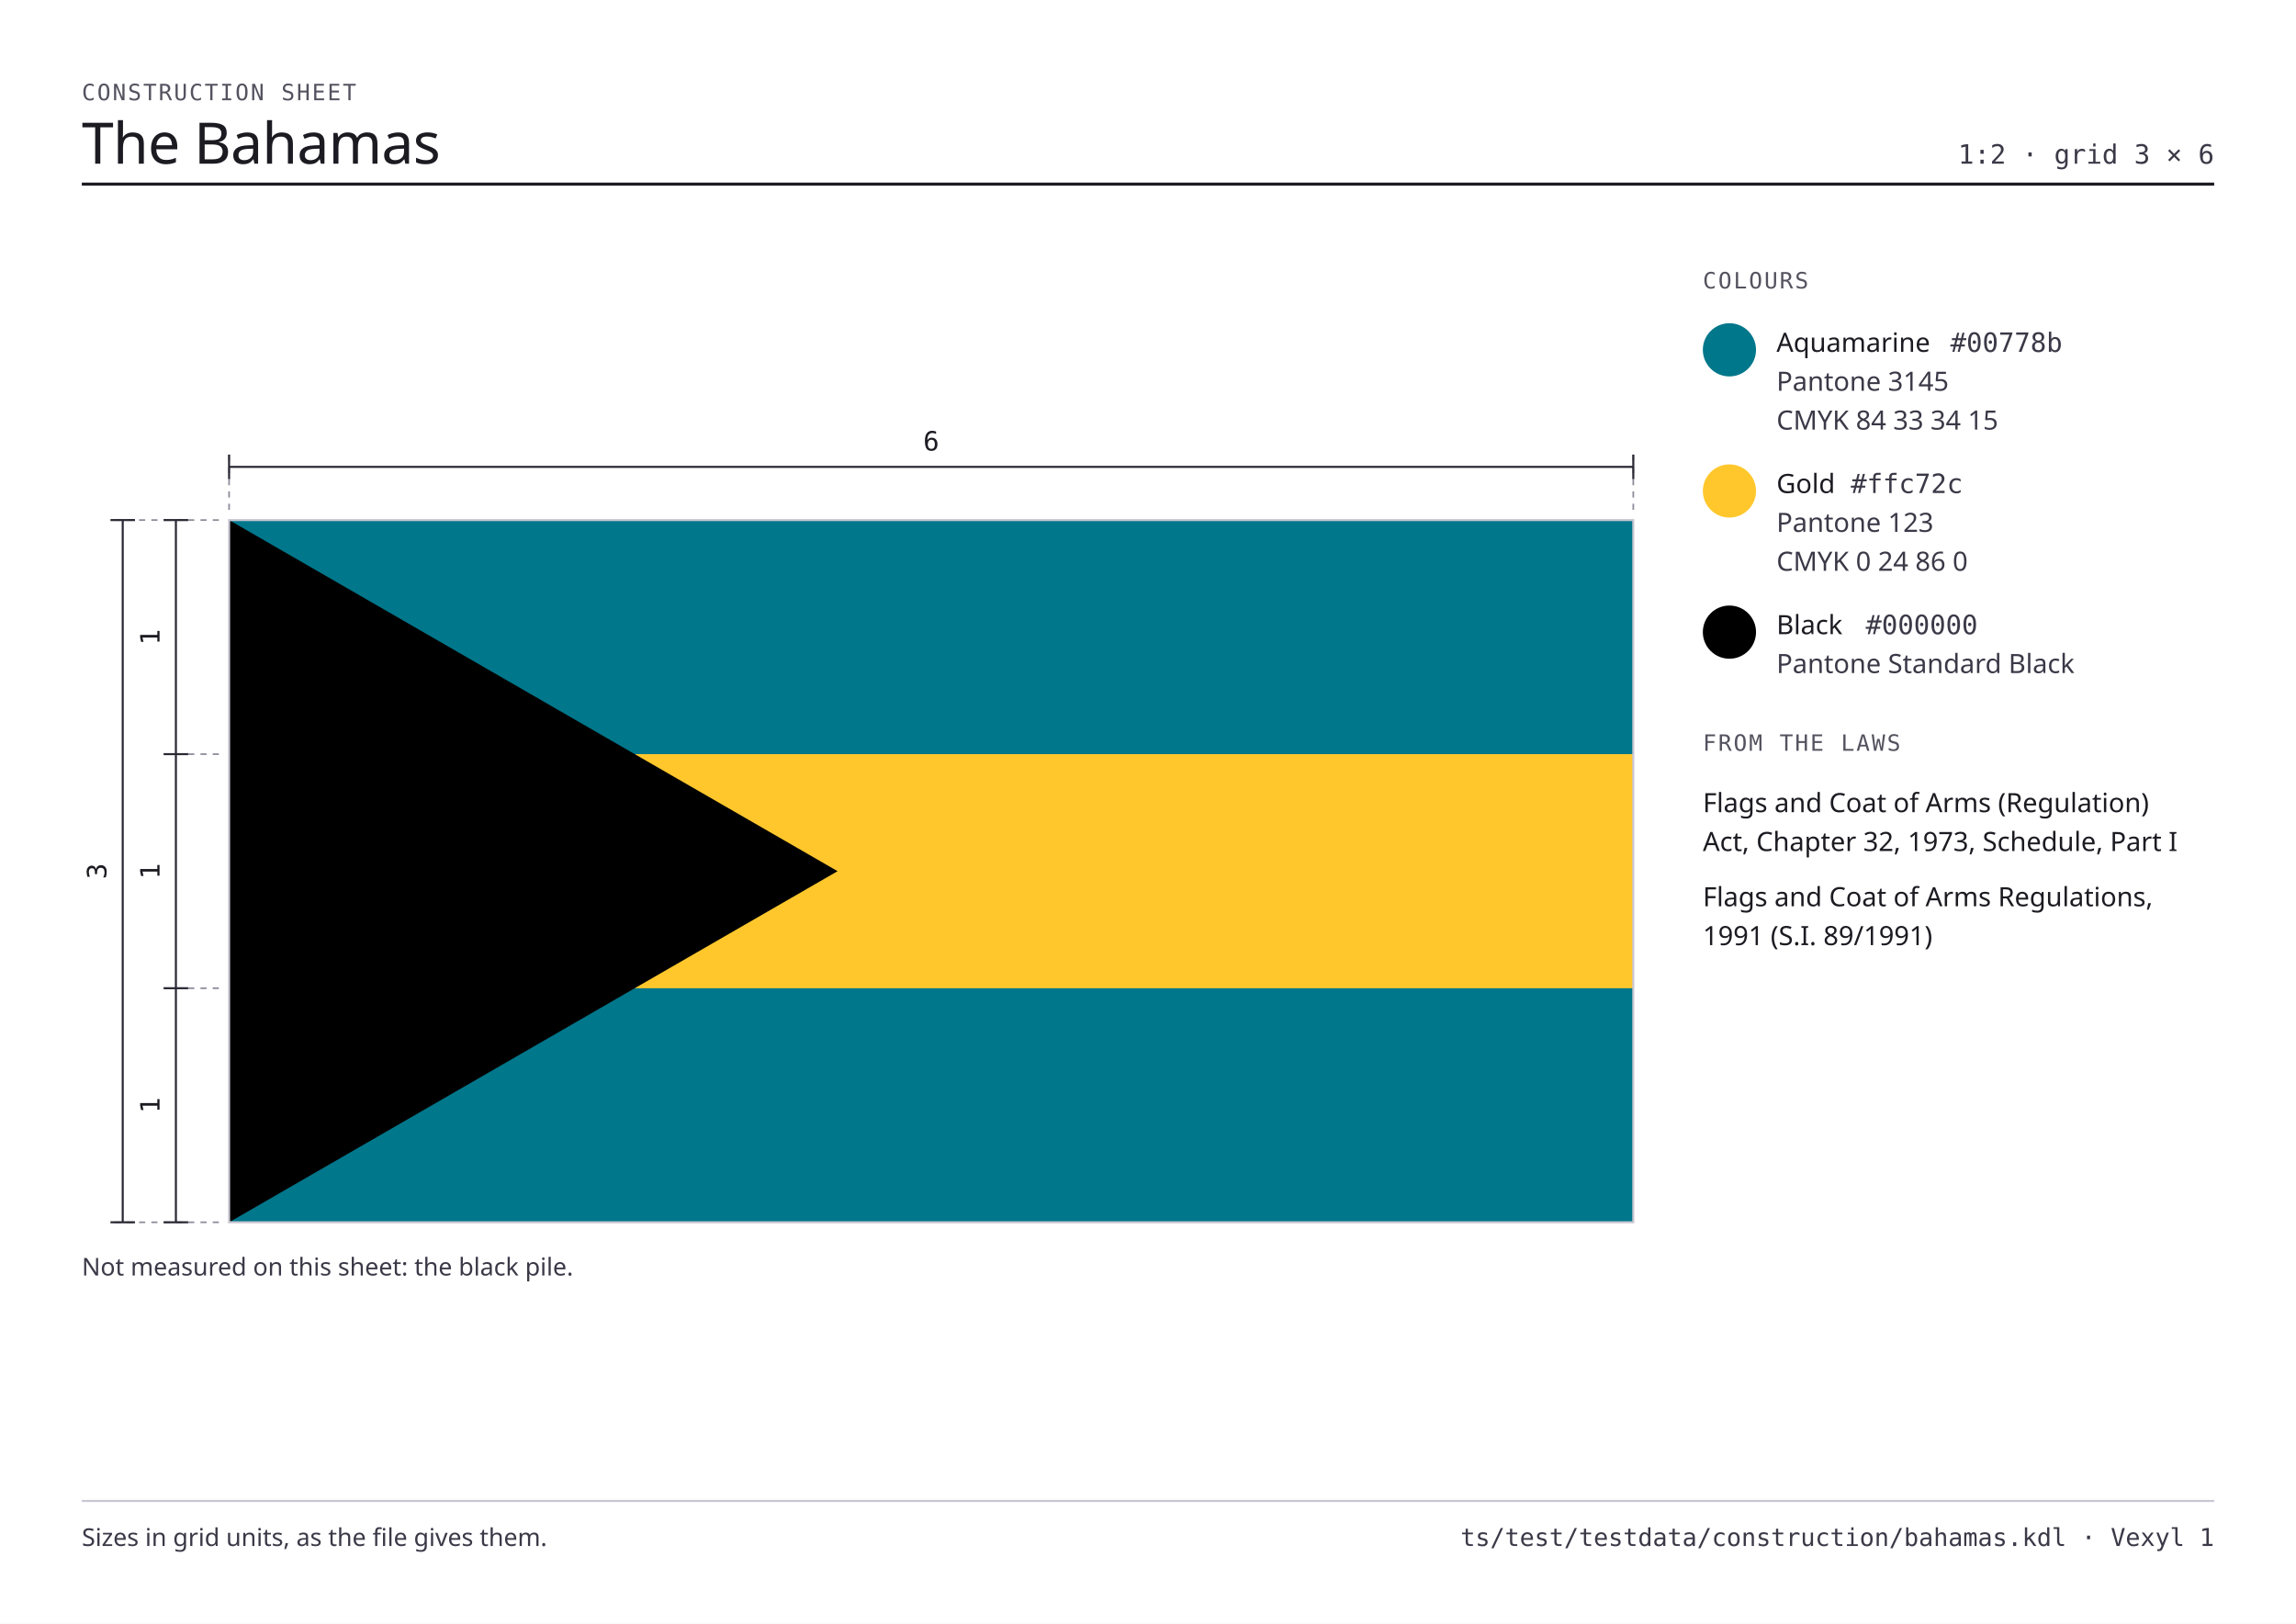
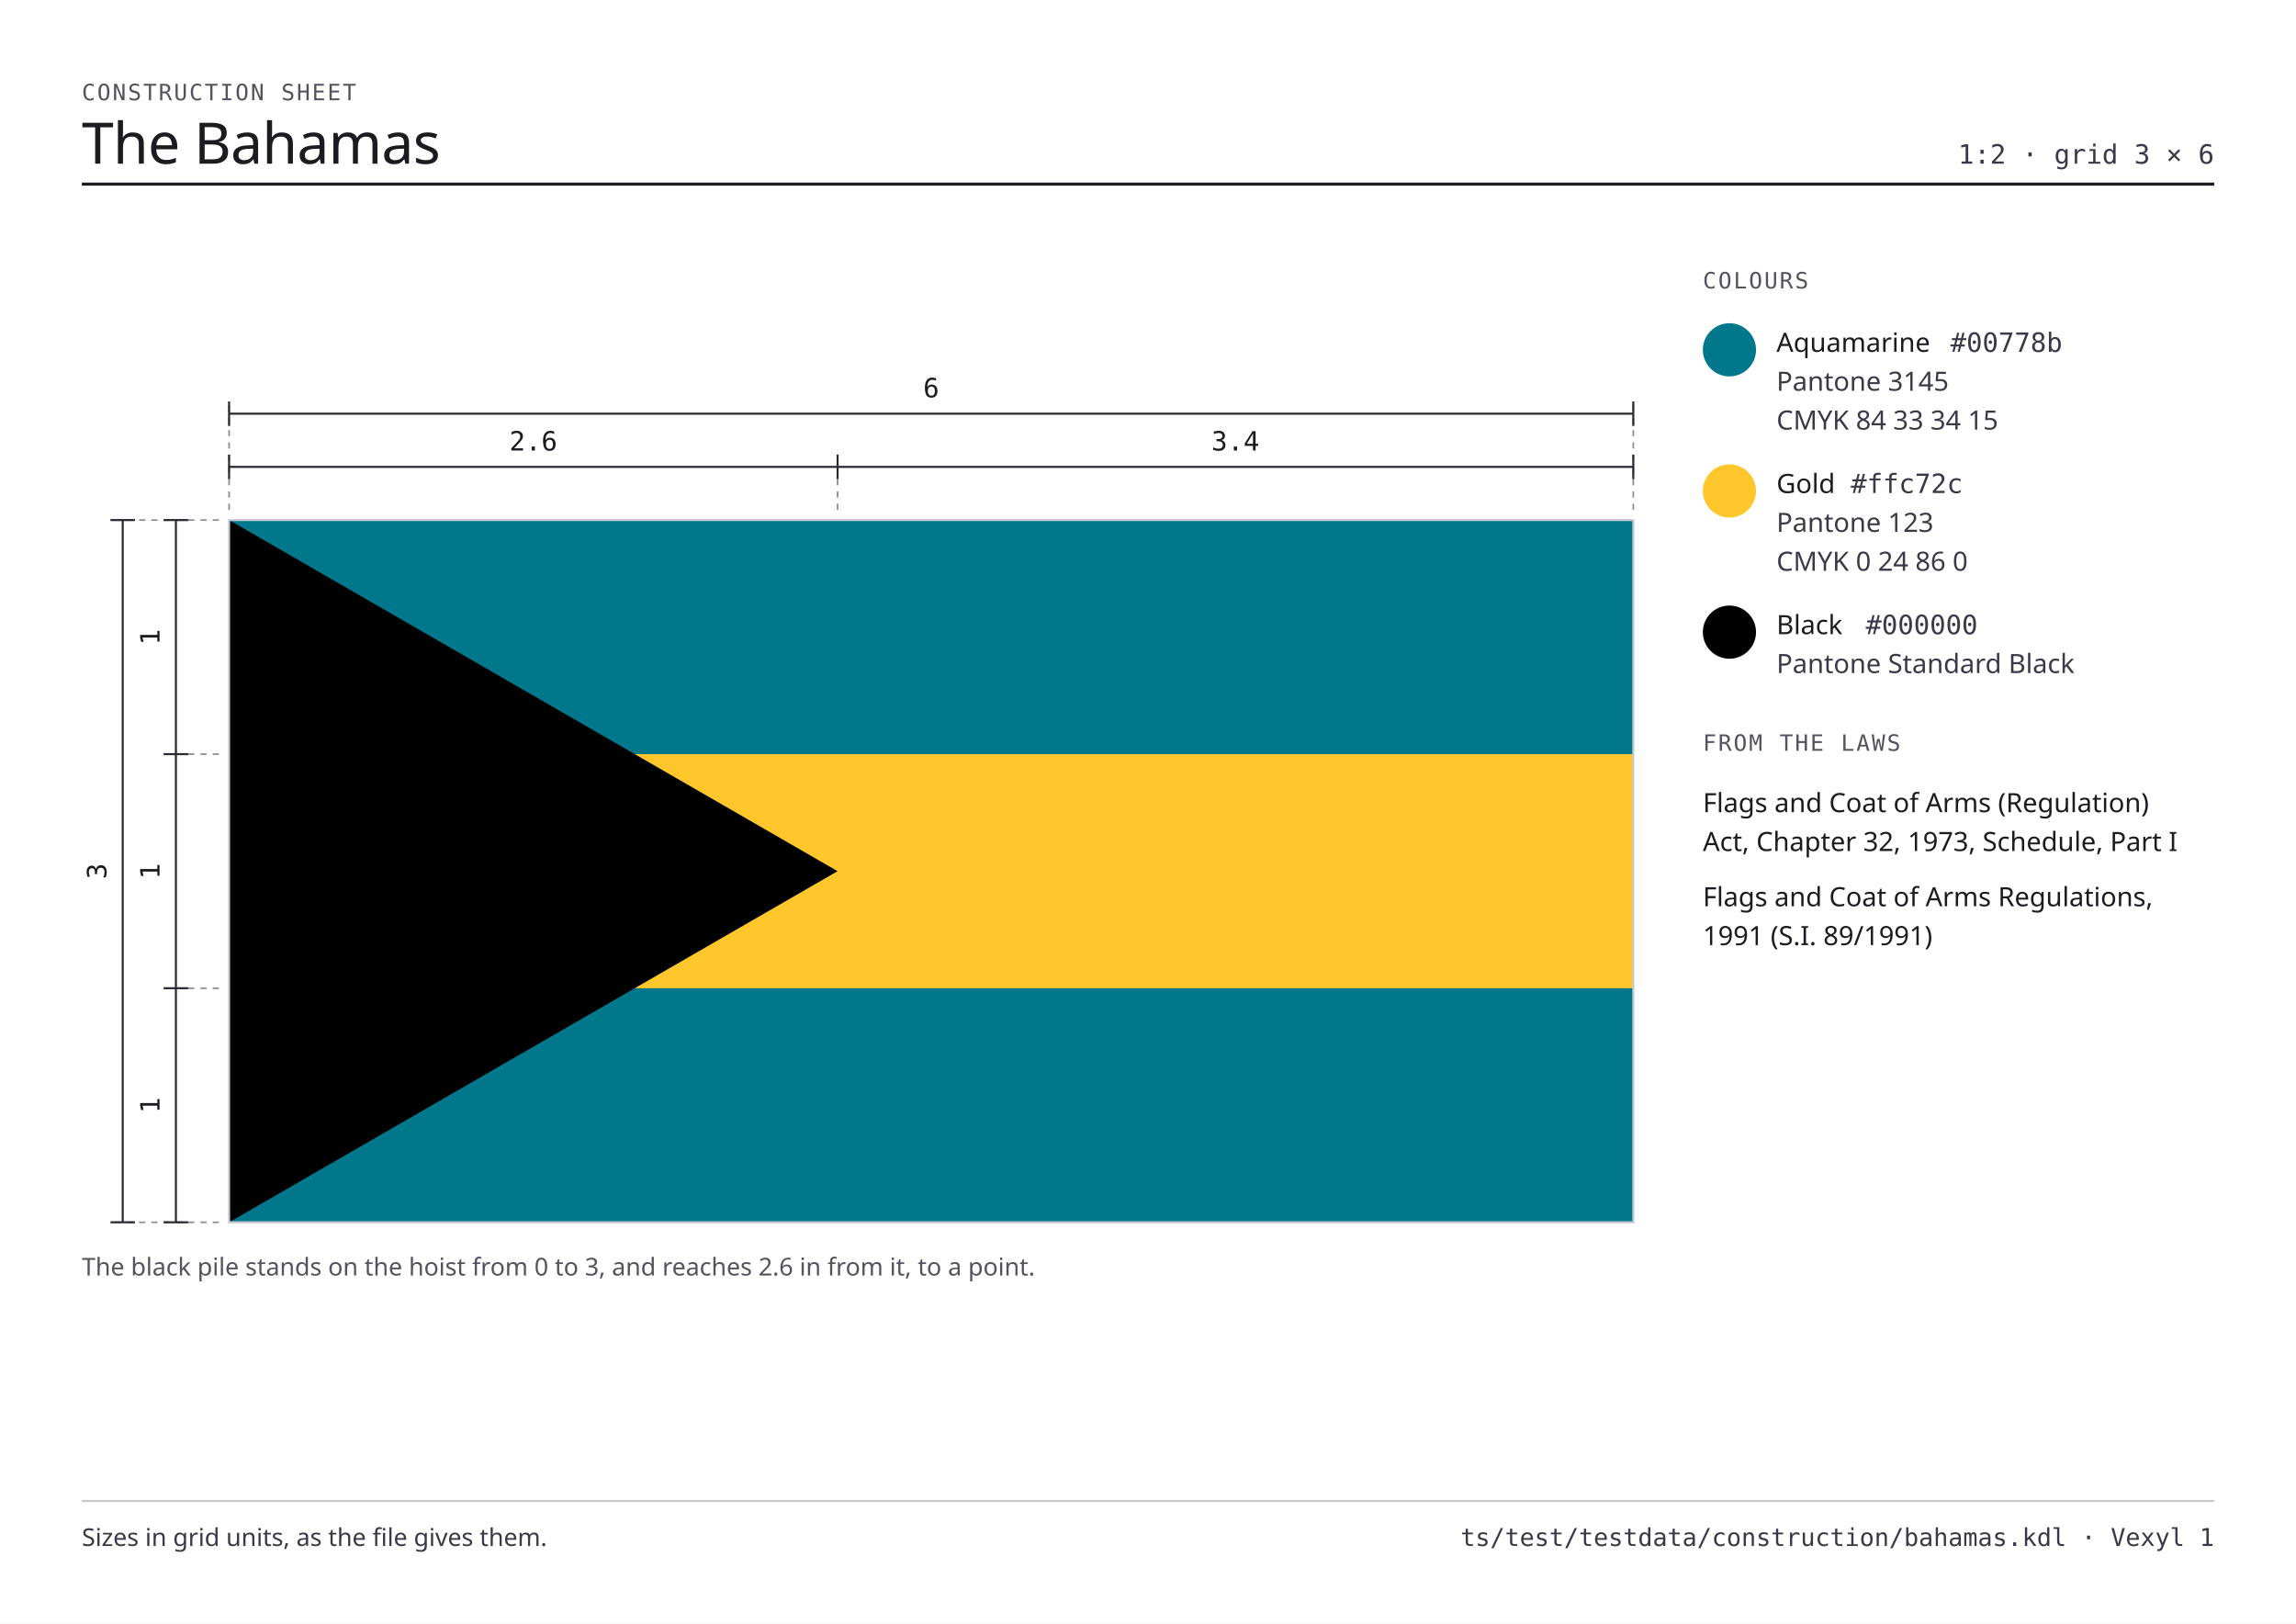
<svg xmlns="http://www.w3.org/2000/svg" width="297mm" height="210mm" viewBox="0 0 1122.52 793.701">
  <rect x="0" y="0" width="1122.52" height="793.701" fill="#ffffff" />
  <text x="40" y="49" font-family="Geist Mono, ui-monospace, monospace" font-size="11" letter-spacing="0.88" fill="#55525f">CONSTRUCTION SHEET</text>
  <text x="40" y="80" font-family="Geist, system-ui, sans-serif" font-size="28" font-weight="500" letter-spacing="-0.28" fill="#1c1b22">The Bahamas</text>
  <text x="1082.52" y="80" font-family="Geist Mono, ui-monospace, monospace" font-size="13" text-anchor="end" fill="#3b3947">1:2 · grid 3 × 6</text>
  <path d="M40 90H1082.52" stroke="#1c1b22" stroke-width="1.5" />
  <svg x="112" y="254.22" width="686.52" height="343.26" viewBox="0 0 6 3" overflow="hidden">
    <clipPath id="vx-b7a2934c7dd5a7cb-cs-f-flag1">
      <polygon points="0,0 6,0 6,3 0,3" />
    </clipPath>
    <g clip-path="url(#vx-b7a2934c7dd5a7cb-cs-f-flag1)">
      <polygon points="0,0 6,0 6,3 0,3" fill="#00778b" />
      <polygon points="0,1 6,1 6,2 0,2" fill="#ffc72c" />
      <polygon points="-6.708,-3.87 2.6,1.5 2.6,1.5 -6.708,6.87" fill="#000000" />
    </g>
  </svg>
  <rect x="112" y="254.22" width="686.52" height="343.26" fill="none" stroke="#c9c6d2" stroke-width="1" />
-   <path d="M112 249.22V222.22M798.52 249.22V222.22M107 254.22H54M107 368.64H80M107 483.06H80M107 597.48H54" fill="none" stroke="#8d8a99" stroke-width="0.8" stroke-dasharray="3 3" />
-   <text x="455.26" y="220.22" font-family="Geist Mono, ui-monospace, monospace" font-size="13" fill="#1c1b22" stroke="#ffffff" stroke-width="3" stroke-linejoin="round" paint-order="stroke" text-anchor="middle">6</text>
+   <path d="M112 249.22V196.22M409.492 249.22V222.22M798.52 249.22V196.22M107 254.22H54M107 368.64H80M107 483.06H80M107 597.48H54" fill="none" stroke="#8d8a99" stroke-width="0.8" stroke-dasharray="3 3" />
+   <text x="260.746" y="220.22" font-family="Geist Mono, ui-monospace, monospace" font-size="13" fill="#1c1b22" stroke="#ffffff" stroke-width="3" stroke-linejoin="round" paint-order="stroke" text-anchor="middle">2.6</text>
+   <text x="604.006" y="220.22" font-family="Geist Mono, ui-monospace, monospace" font-size="13" fill="#1c1b22" stroke="#ffffff" stroke-width="3" stroke-linejoin="round" paint-order="stroke" text-anchor="middle">3.4</text>
+   <text x="455.26" y="194.22" font-family="Geist Mono, ui-monospace, monospace" font-size="13" fill="#1c1b22" stroke="#ffffff" stroke-width="3" stroke-linejoin="round" paint-order="stroke" text-anchor="middle">6</text>
  <text x="78" y="311.43" font-family="Geist Mono, ui-monospace, monospace" font-size="13" fill="#1c1b22" stroke="#ffffff" stroke-width="3" stroke-linejoin="round" paint-order="stroke" text-anchor="middle" transform="rotate(-90 78 311.4304)">1</text>
  <text x="78" y="425.85" font-family="Geist Mono, ui-monospace, monospace" font-size="13" fill="#1c1b22" stroke="#ffffff" stroke-width="3" stroke-linejoin="round" paint-order="stroke" text-anchor="middle" transform="rotate(-90 78 425.8504)">1</text>
  <text x="78" y="540.27" font-family="Geist Mono, ui-monospace, monospace" font-size="13" fill="#1c1b22" stroke="#ffffff" stroke-width="3" stroke-linejoin="round" paint-order="stroke" text-anchor="middle" transform="rotate(-90 78 540.2703)">1</text>
  <text x="52" y="425.85" font-family="Geist Mono, ui-monospace, monospace" font-size="13" fill="#1c1b22" stroke="#ffffff" stroke-width="3" stroke-linejoin="round" paint-order="stroke" text-anchor="middle" transform="rotate(-90 52 425.8504)">3</text>
-   <path d="M112 228.22H798.52M112 222.22V234.22M798.52 222.22V234.22M86 254.22V368.64M80 254.22H92M80 368.64H92M86 368.64V483.06M80 368.64H92M80 483.06H92M86 483.06V597.48M80 483.06H92M80 597.48H92M60 254.22V597.48M54 254.22H66M54 597.48H66" fill="none" stroke="#2a2833" stroke-width="1" />
-   <text x="40" y="623.48" font-family="Geist, system-ui, sans-serif" font-size="12" fill="#3b3947">Not measured on this sheet: the black pile.</text>
+   <path d="M112 228.22H409.492M112 222.22V234.22M409.492 222.22V234.22M409.492 228.22H798.52M409.492 222.22V234.22M798.52 222.22V234.22M112 202.22H798.52M112 196.22V208.22M798.52 196.22V208.22M86 254.22V368.64M80 254.22H92M80 368.64H92M86 368.64V483.06M80 368.64H92M80 483.06H92M86 483.06V597.48M80 483.06H92M80 597.48H92M60 254.22V597.48M54 254.22H66M54 597.48H66" fill="none" stroke="#2a2833" stroke-width="1" />
+   <text x="40" y="623.48" font-family="Geist, system-ui, sans-serif" font-size="12" fill="#55525f">The black pile stands on the hoist from 0 to 3, and reaches 2.6 in from it, to a point.</text>
  <text x="832.52" y="141" font-family="Geist Mono, ui-monospace, monospace" font-size="11" font-weight="500" letter-spacing="0.88" fill="#55525f">COLOURS</text>
  <circle cx="845.52" cy="171" r="13" fill="#00778b" />
  <text x="868.52" y="172" font-family="Geist, system-ui, sans-serif" font-size="13" font-weight="500" fill="#1c1b22">Aquamarine</text>
  <text x="953.526" y="172" font-family="Geist Mono, ui-monospace, monospace" font-size="13" fill="#3b3947">#00778b</text>
  <text x="868.52" y="191" font-family="Geist, system-ui, sans-serif" font-size="13" fill="#3b3947">Pantone 3145</text>
  <text x="868.52" y="210" font-family="Geist, system-ui, sans-serif" font-size="13" fill="#3b3947">CMYK 84 33 34 15</text>
  <circle cx="845.52" cy="240" r="13" fill="#ffc72c" />
  <text x="868.52" y="241" font-family="Geist, system-ui, sans-serif" font-size="13" font-weight="500" fill="#1c1b22">Gold</text>
  <text x="904.85" y="241" font-family="Geist Mono, ui-monospace, monospace" font-size="13" fill="#3b3947">#ffc72c</text>
  <text x="868.52" y="260" font-family="Geist, system-ui, sans-serif" font-size="13" fill="#3b3947">Pantone 123</text>
  <text x="868.52" y="279" font-family="Geist, system-ui, sans-serif" font-size="13" fill="#3b3947">CMYK 0 24 86 0</text>
  <circle cx="845.52" cy="309" r="13" fill="#000000" />
  <text x="868.52" y="310" font-family="Geist, system-ui, sans-serif" font-size="13" font-weight="500" fill="#1c1b22">Black</text>
  <text x="912.139" y="310" font-family="Geist Mono, ui-monospace, monospace" font-size="13" fill="#3b3947">#000000</text>
  <text x="868.52" y="329" font-family="Geist, system-ui, sans-serif" font-size="13" fill="#3b3947">Pantone Standard Black</text>
  <text x="832.52" y="367" font-family="Geist Mono, ui-monospace, monospace" font-size="11" font-weight="500" letter-spacing="0.88" fill="#55525f">FROM THE LAWS</text>
  <text x="832.52" y="397" font-family="Geist, system-ui, sans-serif" font-size="13" fill="#1c1b22">Flags and Coat of Arms (Regulation)</text>
  <text x="832.52" y="416" font-family="Geist, system-ui, sans-serif" font-size="13" fill="#1c1b22">Act, Chapter 32, 1973, Schedule, Part I</text>
  <text x="832.52" y="443" font-family="Geist, system-ui, sans-serif" font-size="13" fill="#1c1b22">Flags and Coat of Arms Regulations,</text>
  <text x="832.52" y="462" font-family="Geist, system-ui, sans-serif" font-size="13" fill="#1c1b22">1991 (S.I. 89/1991)</text>
  <path d="M40 733.701H1082.52" stroke="#c9c6d2" stroke-width="1" />
  <text x="40" y="755.701" font-family="Geist, system-ui, sans-serif" font-size="12" fill="#3b3947">Sizes in grid units, as the file gives them.</text>
  <text x="1082.52" y="755.701" font-family="Geist Mono, ui-monospace, monospace" font-size="12" text-anchor="end" fill="#3b3947">ts/test/testdata/construction/bahamas.kdl · Vexyl 1</text>
</svg>
